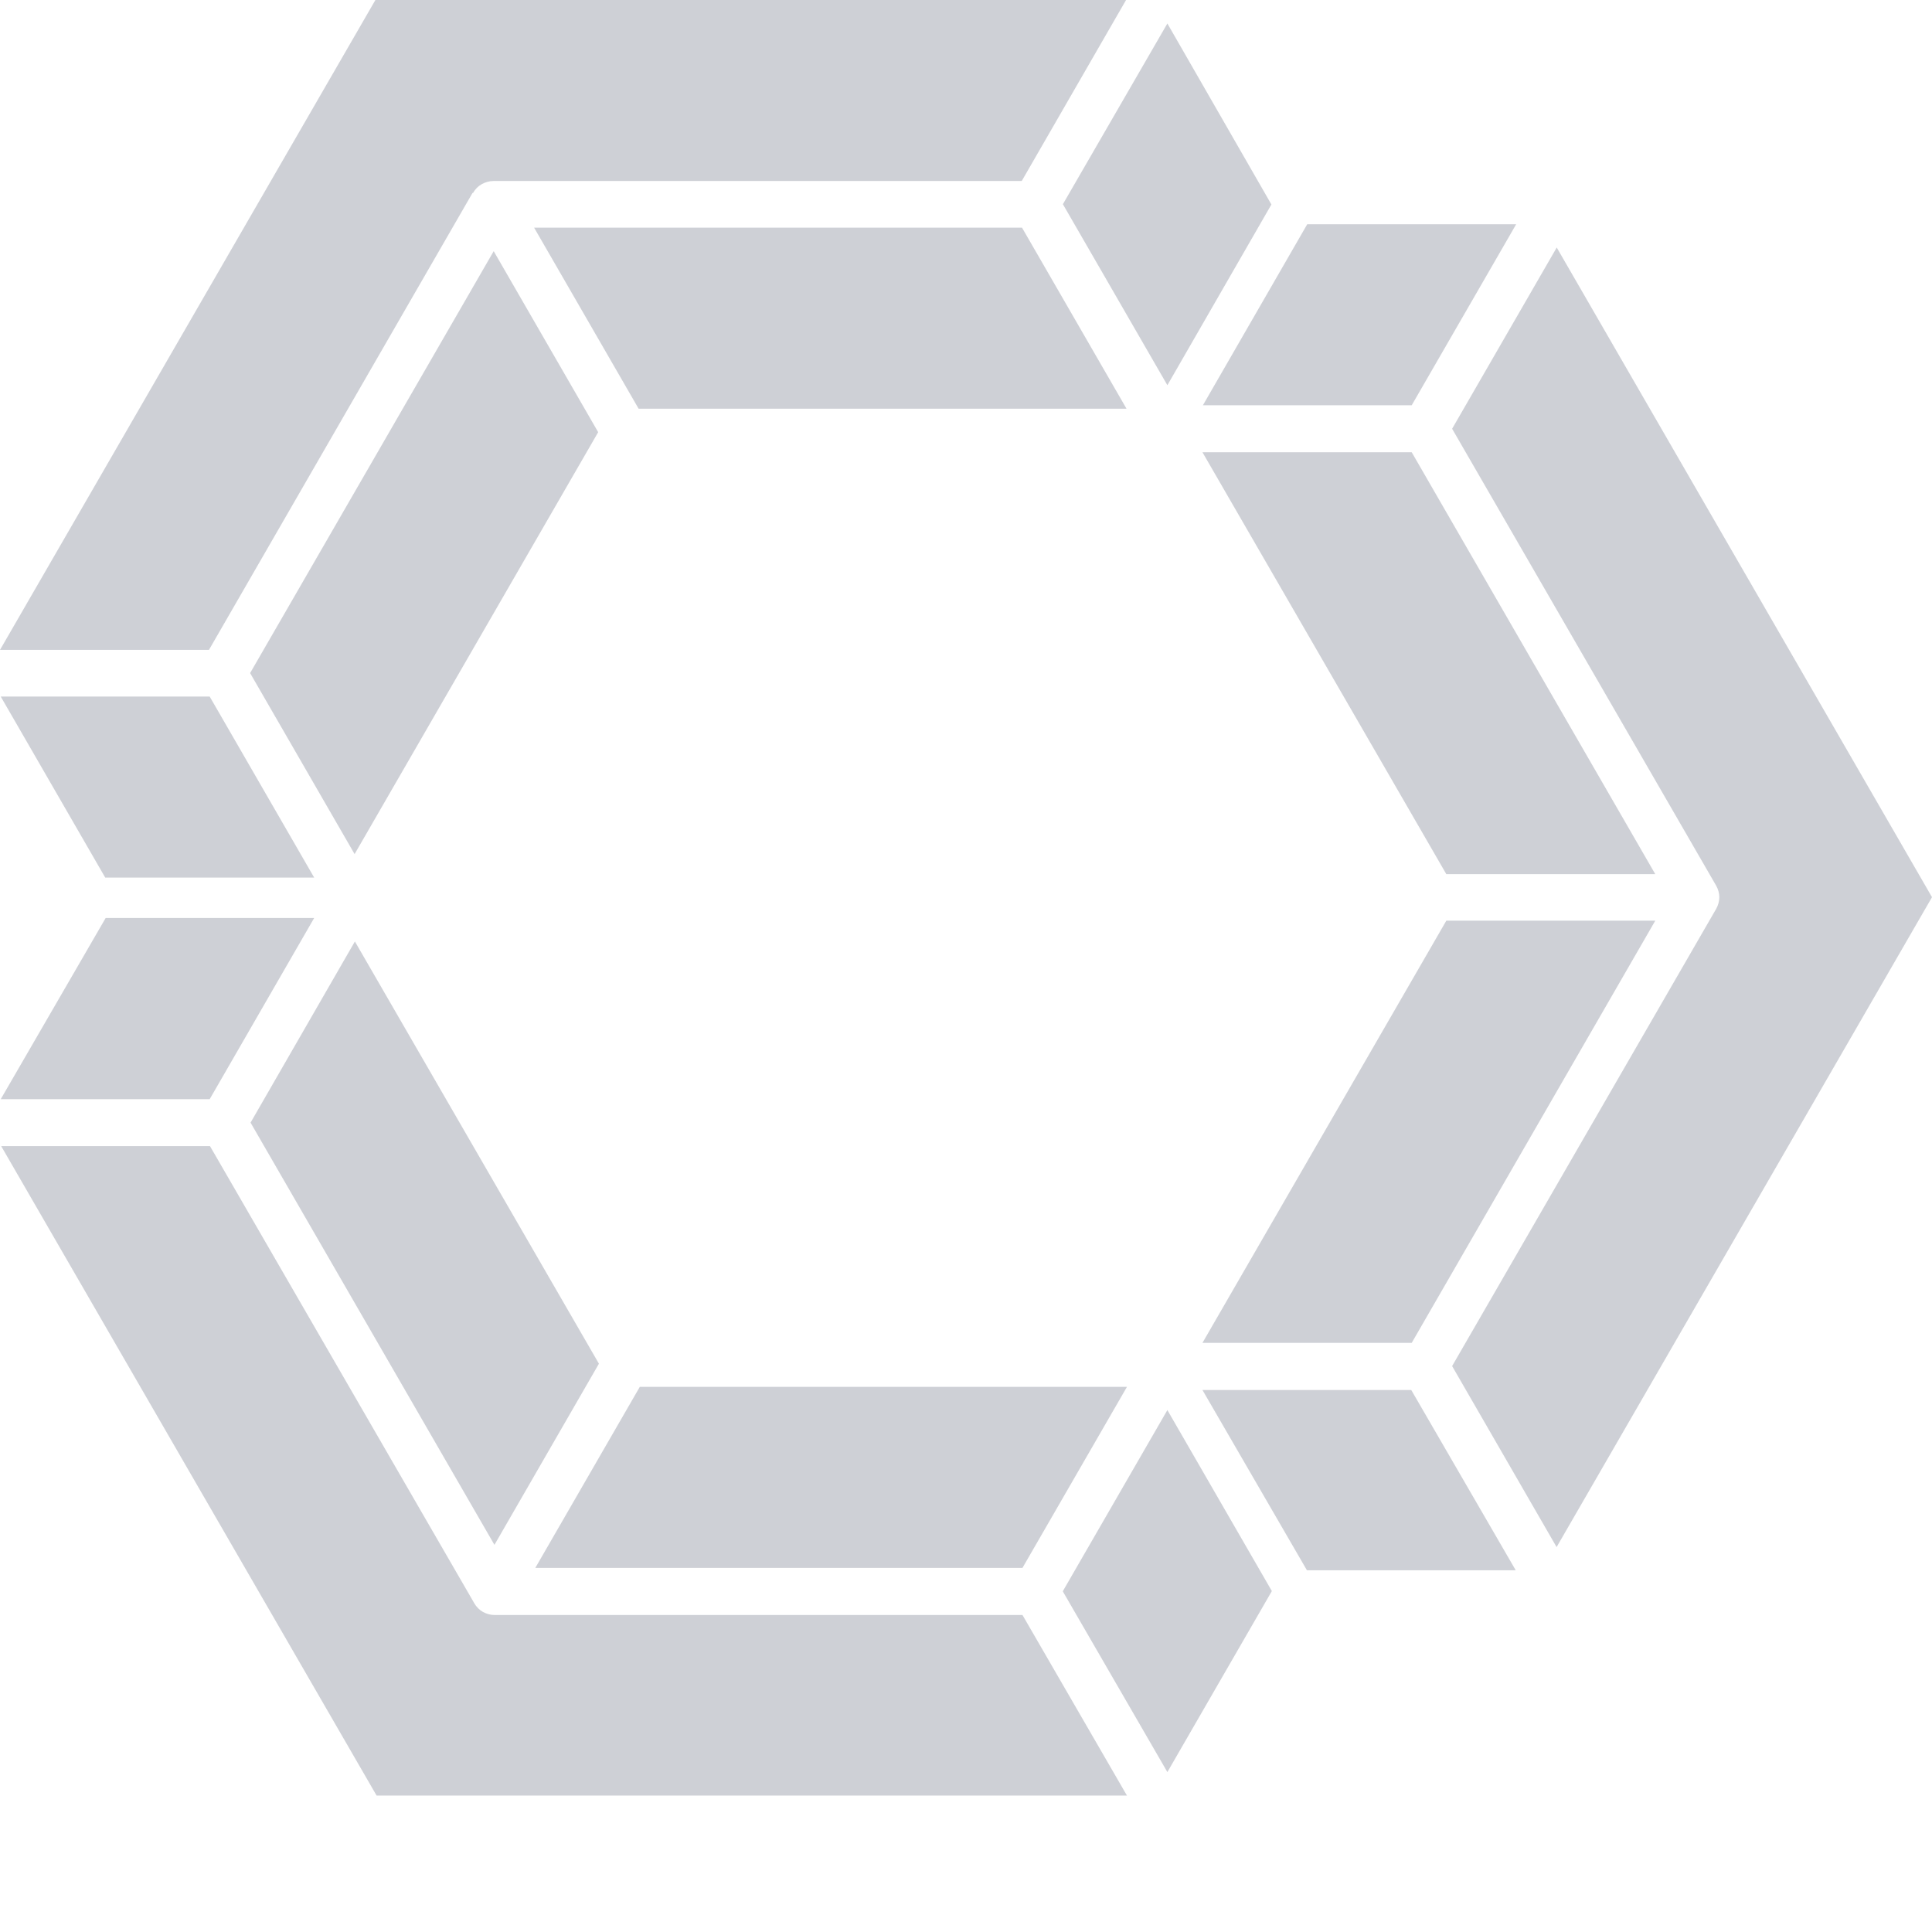
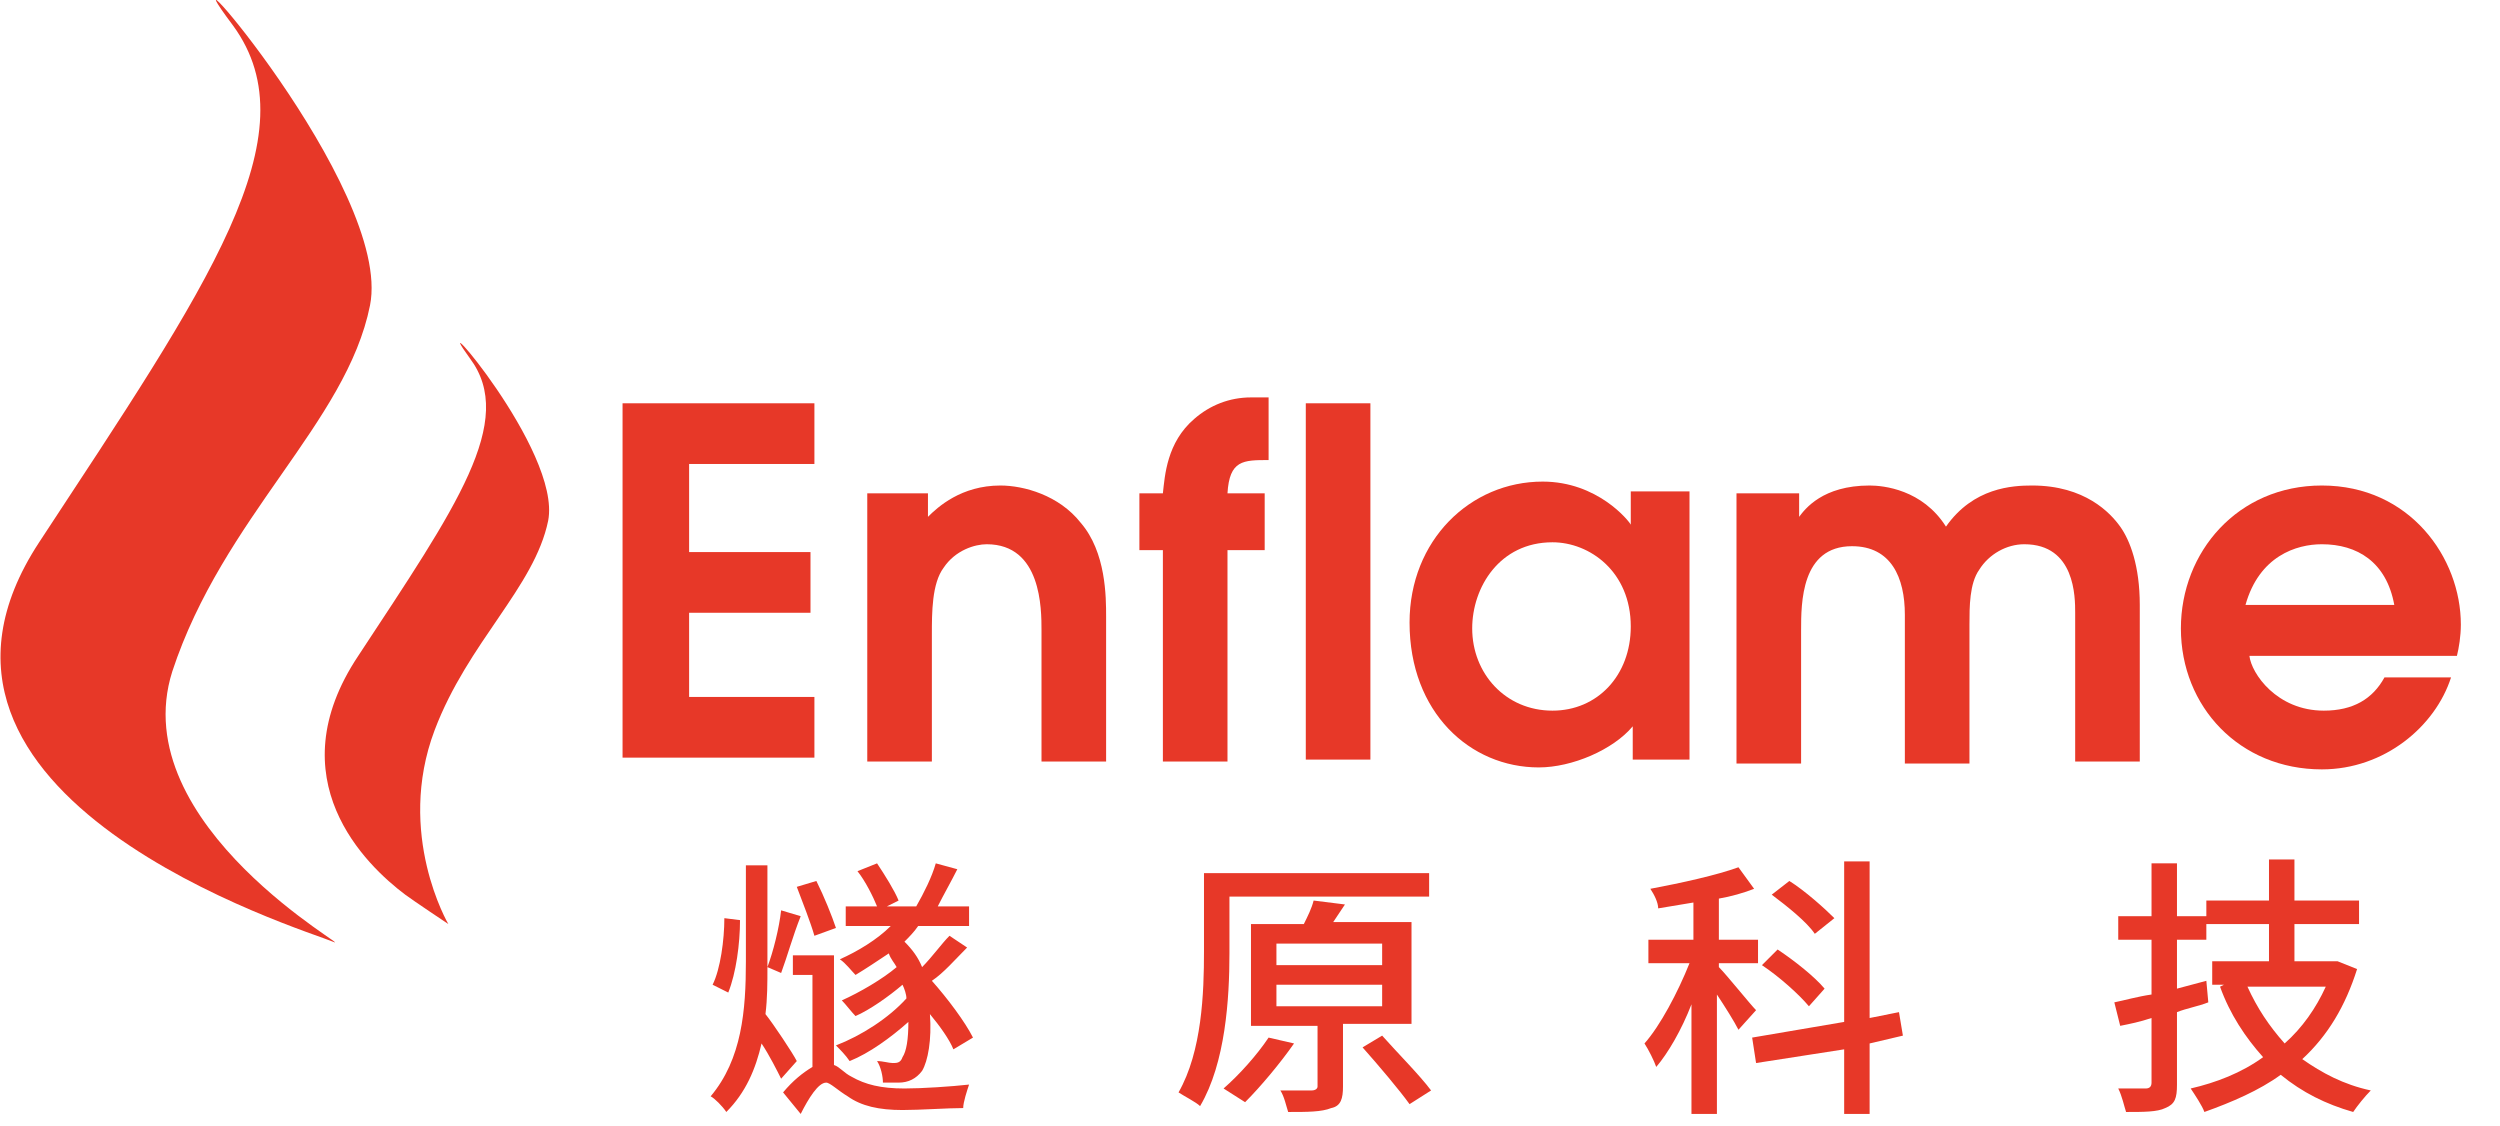
- <svg xmlns="http://www.w3.org/2000/svg" width="13" height="13" viewBox="0 0 13 13" fill="none">
-   <path d="M10.474 1.667L9.771 2.885L11.548 5.96C11.561 5.983 11.569 6.011 11.569 6.037C11.569 6.063 11.561 6.092 11.548 6.115L9.771 9.192L10.474 10.41L13 6.037L10.474 1.664V1.667ZM9.499 2.727L10.202 1.509H8.796L8.094 2.727H9.502H9.499ZM8.091 3.043L9.732 5.882H11.138L9.499 3.043H8.091ZM9.499 9.036L11.138 6.195H9.732L8.091 9.036H9.499ZM8.091 9.353L8.794 10.566H10.199L9.496 9.353H8.088H8.091ZM3.327 10.867C3.299 10.867 3.273 10.859 3.249 10.846C3.226 10.833 3.205 10.812 3.192 10.789L1.413 7.712H0.008L2.534 12.082H7.583L6.88 10.867H3.33H3.327ZM7.152 10.709L7.855 11.924L8.558 10.706L7.855 9.488L7.152 10.706V10.709ZM7.583 9.332H4.305L3.602 10.55H6.88L7.583 9.332ZM4.03 9.176L2.388 6.335L1.686 7.554L3.327 10.395L4.03 9.176ZM0.005 7.396H1.411L2.114 6.177H0.711L0.005 7.396ZM3.185 1.296C3.197 1.273 3.218 1.252 3.242 1.239C3.265 1.226 3.293 1.218 3.319 1.218H6.875L7.577 0H2.526L0 4.373H1.406L3.179 1.299L3.185 1.296ZM2.114 5.905L1.411 4.687H0.005L0.708 5.905H2.114ZM3.322 1.69L1.683 4.529L2.386 5.747L4.025 2.908L3.322 1.69ZM6.877 1.532H3.594L4.297 2.75H7.58L6.877 1.532ZM7.855 2.592L8.555 1.376L7.855 0.158L7.152 1.374L7.855 2.592Z" fill="#CED0D6" />
+ <svg xmlns="http://www.w3.org/2000/svg" version="1.1" id="图层_1" x="0px" y="0px" viewBox="0 0 127.7 57.5" style="enable-background:new 0 0 127.7 57.5;" xml:space="preserve">
+   <style type="text/css">
+ 	.st0{fill:#E73828;}
+ </style>
+   <g>
+     <g>
+       <path id="svg_24_8_" class="st0" d="M11.9,1.3C16,6.9,10.6,14.6,2,27.7c-8.6,13.1,13.6,19.8,15,20.4c1.4,0.6-10.7-5.9-8.2-13.8    c2.6-7.9,8.9-12.7,10.1-18.7C20.1,9.6,7.7-4.3,11.9,1.3L11.9,1.3z" />
+     </g>
+     <g>
+       <path id="svg_24_7_" class="st0" d="M24,18.3c2.4,3.2-0.7,7.6-5.7,15.2c-4.2,6.3,0.4,10.7,2.4,12.2c0.4,0.3,2.2,1.5,2.2,1.5    s-2.7-4.6-0.7-9.9c1.7-4.5,5.1-7.3,5.8-10.7C28.7,23,21.6,15,24,18.3L24,18.3z" />
+     </g>
+     <g>
+       <g>
+         <path class="st0" d="M31.8,20.6h9.8v3.1h-6.4v4.5h6.2v3.1h-6.2v4.3h6.4v3.1h-9.8V20.6z" />
+         <path class="st0" d="M44.4,25.2h3v1.2c0.5-0.5,1.7-1.6,3.7-1.6c1.2,0,3,0.5,4.1,1.9c1.3,1.5,1.3,3.8,1.3,4.8v7.4h-3.3v-6.7     c0-1.1,0-4.4-2.8-4.4c-0.6,0-1.6,0.3-2.2,1.2c-0.6,0.8-0.6,2.3-0.6,3.4v6.5h-3.3V25.2z" />
+         <path class="st0" d="M59.4,28.1h-1.2v-2.9h1.2c0.1-0.9,0.2-2.6,1.6-3.8c0.8-0.7,1.8-1.1,2.9-1.1h0.9v3.2c-1.3,0-2,0-2.1,1.7h1.9     v2.9h-1.9v10.8h-3.3V28.1z" />
+         <path class="st0" d="M66.7,20.6H70v18.2h-3.3V20.6z" />
+         <path class="st0" d="M86.4,38.8h-3v-1.7c-1,1.2-3.1,2.1-4.8,2.1c-3.5,0-6.6-2.8-6.6-7.4c0-4.2,3.1-7.2,6.8-7.2     c2.8,0,4.4,2,4.5,2.2h0v-1.7h3V38.8z M79.3,27.7c-2.7,0-4.1,2.3-4.1,4.4c0,2.3,1.7,4.2,4.1,4.2c2.3,0,4-1.8,4-4.3     C83.3,29.2,81.2,27.7,79.3,27.7z" />
+         <path class="st0" d="M88.9,25.2h3v1.2h0c0.3-0.4,1.2-1.6,3.6-1.6c0.7,0,2.7,0.2,3.9,2.1c1.4-2,3.4-2.1,4.4-2.1     c2.7,0,4,1.4,4.5,2.1c0.5,0.7,1,2,1,4v8h-3.3v-7.6c0-0.8,0-3.5-2.6-3.5c-0.9,0-1.8,0.5-2.3,1.3c-0.5,0.7-0.5,1.9-0.5,2.8v7.1     h-3.3v-7.6c0-1.9-0.7-3.5-2.7-3.5c-2.6,0-2.6,2.9-2.6,4.3v6.8h-3.3V25.2z" />
+         <path class="st0" d="M114.9,33.5c0.1,0.9,1.4,2.8,3.8,2.8c1.5,0,2.5-0.6,3.1-1.7h3.4c-0.8,2.5-3.4,4.7-6.6,4.7     c-4.2,0-7.2-3.2-7.2-7.2c0-3.9,2.9-7.3,7.2-7.3c4.5,0,7.1,3.7,7.1,7.1c0,0.6-0.1,1.2-0.2,1.6H114.9z M122.3,30.9     c-0.4-2.2-1.9-3.1-3.7-3.1c-1.3,0-3.2,0.6-3.9,3.1H122.3z" />
+       </g>
+     </g>
+     <g>
+       <path class="st0" d="M37.8,47c0,1.2-0.2,2.7-0.6,3.7l-0.8-0.4c0.4-0.8,0.6-2.3,0.6-3.4L37.8,47z M39.9,55.1    c-0.2-0.4-0.6-1.2-1-1.8c-0.3,1.3-0.8,2.5-1.8,3.5c-0.2-0.3-0.6-0.7-0.8-0.8c1.6-1.9,1.8-4.4,1.8-6.9v-4.9h1.1v4.9v0.3    c0.3-0.8,0.6-2,0.7-2.9l1,0.3c-0.4,1-0.7,2.1-1,2.9l-0.7-0.3c0,0.8,0,1.6-0.1,2.4c0.4,0.5,1.4,2,1.6,2.4L39.9,55.1z M42.6,54.4    c0.3,0.1,0.5,0.4,0.9,0.6c0.7,0.4,1.5,0.6,2.7,0.6c0.9,0,2.4-0.1,3.3-0.2c-0.1,0.3-0.3,0.9-0.3,1.2c-0.8,0-2.2,0.1-3.1,0.1    c-1.2,0-2.1-0.2-2.8-0.7c-0.5-0.3-0.9-0.7-1.1-0.7c-0.4,0-0.9,0.8-1.3,1.6L40,55.8c0.5-0.6,1-1,1.5-1.3v-4.7h-1v-1h2.1V54.4z     M41.6,47.8c-0.2-0.7-0.6-1.7-0.9-2.5l1-0.3c0.4,0.8,0.8,1.8,1,2.4L41.6,47.8z M48.7,53.6c-0.2-0.5-0.7-1.2-1.2-1.8    c0.1,1.3-0.1,2.4-0.4,2.9c-0.3,0.4-0.7,0.6-1.2,0.6c-0.2,0-0.5,0-0.8,0c0-0.3-0.1-0.8-0.3-1.1c0.3,0,0.6,0.1,0.8,0.1    c0.2,0,0.4,0,0.5-0.3c0.2-0.3,0.3-0.9,0.3-1.8c-0.9,0.8-2,1.6-3,2c-0.2-0.3-0.5-0.6-0.7-0.8c1.3-0.5,2.7-1.4,3.6-2.4    c0-0.2-0.1-0.5-0.2-0.7c-0.7,0.6-1.7,1.3-2.4,1.6c-0.2-0.2-0.5-0.6-0.7-0.8c0.9-0.4,2.1-1.1,2.8-1.7c-0.1-0.2-0.3-0.4-0.4-0.7    c-0.6,0.4-1.2,0.8-1.7,1.1c-0.2-0.2-0.5-0.6-0.8-0.8c0.9-0.4,1.9-1,2.6-1.7h-2.3v-1h1.6c-0.2-0.5-0.6-1.3-1-1.8l1-0.4    c0.4,0.6,0.9,1.4,1.1,1.9l-0.6,0.3h1.5c0.4-0.7,0.8-1.5,1-2.2l1.1,0.3c-0.3,0.6-0.7,1.3-1,1.9h1.6v1h-2.6    c-0.2,0.3-0.5,0.6-0.7,0.8c0.4,0.4,0.7,0.8,0.9,1.3c0.5-0.5,1-1.2,1.4-1.6l0.9,0.6c-0.6,0.6-1.2,1.3-1.8,1.7    c0.8,0.9,1.7,2.1,2.1,2.9L48.7,53.6z" />
+       <path class="st0" d="M62.8,48.7c0,2.3-0.2,5.6-1.5,7.8c-0.2-0.2-0.8-0.5-1.1-0.7c1.2-2.1,1.3-5.1,1.3-7.2v-4H73v1.2H62.8V48.7z     M66.1,53.3c-0.7,1-1.7,2.2-2.5,3c-0.3-0.2-0.8-0.5-1.1-0.7c0.8-0.7,1.7-1.7,2.3-2.6L66.1,53.3z M68.6,52.4v3.1    c0,0.6-0.1,1-0.6,1.1c-0.5,0.2-1.2,0.2-2.2,0.2c-0.1-0.3-0.2-0.8-0.4-1.1c0.7,0,1.4,0,1.6,0c0.2,0,0.3-0.1,0.3-0.2v-3.1h-3.4v-5.2    h2.7c0.2-0.4,0.4-0.8,0.5-1.2l1.6,0.2c-0.2,0.3-0.4,0.6-0.6,0.9h4v5.2H68.6z M65.2,49.3h5.4v-1.1h-5.4V49.3z M65.2,51.4h5.4v-1.1    h-5.4V51.4z M70.6,52.9c0.8,0.9,1.9,2,2.5,2.8l-1.1,0.7c-0.5-0.7-1.6-2-2.4-2.9L70.6,52.9z" />
+       <path class="st0" d="M88.8,52.6c-0.2-0.4-0.7-1.2-1.1-1.8v6.1h-1.3v-5.6c-0.5,1.3-1.2,2.5-1.8,3.2c-0.1-0.3-0.4-0.9-0.6-1.2    c0.8-0.9,1.7-2.6,2.3-4.1h-2.1V48h2.3v-1.9c-0.6,0.1-1.2,0.2-1.8,0.3c0-0.3-0.2-0.7-0.4-1c1.6-0.3,3.4-0.7,4.5-1.1l0.8,1.1    c-0.5,0.2-1.2,0.4-1.8,0.5V48h2v1.2h-2v0.2c0.4,0.4,1.6,1.9,1.9,2.2L88.8,52.6z M95.5,53.3v3.6h-1.3v-3.3l-4.5,0.7L89.5,53    l4.7-0.8v-8.2h1.3V52l1.5-0.3l0.2,1.2L95.5,53.3z M92.4,51.4c-0.5-0.6-1.5-1.5-2.4-2.1l0.8-0.8c0.9,0.6,1.9,1.4,2.4,2L92.4,51.4z     M92.7,47.7c-0.4-0.6-1.4-1.4-2.2-2l0.9-0.7c0.8,0.5,1.8,1.4,2.3,1.9L92.7,47.7z" />
+       <path class="st0" d="M112.8,51.2c-0.5,0.2-1.1,0.3-1.6,0.5v3.7c0,0.7-0.1,1-0.6,1.2c-0.4,0.2-1.1,0.2-2,0.2    c-0.1-0.3-0.2-0.8-0.4-1.2c0.6,0,1.2,0,1.4,0c0.2,0,0.3-0.1,0.3-0.3v-3.3c-0.6,0.2-1.1,0.3-1.6,0.4l-0.3-1.2    c0.5-0.1,1.2-0.3,1.9-0.4V48h-1.7v-1.2h1.7v-2.7h1.3v2.7h1.5V48h-1.5v2.5l1.5-0.4L112.8,51.2z M120.4,49.5    c-0.6,1.9-1.5,3.4-2.8,4.6c1,0.7,2.1,1.3,3.5,1.6c-0.3,0.3-0.7,0.8-0.9,1.1c-1.4-0.4-2.6-1-3.7-1.9c-1.1,0.8-2.5,1.4-3.9,1.9    c-0.1-0.3-0.5-0.9-0.7-1.2c1.3-0.3,2.6-0.8,3.7-1.6c-0.9-1-1.7-2.2-2.2-3.6l0.2-0.1h-0.6v-1.2h2.9v-1.9h-3.2v-1.2h3.2v-2.1h1.3    v2.1h3.3v1.2h-3.3v1.9h2l0.2,0L120.4,49.5z M114.8,50.4c0.5,1.1,1.1,2,1.9,2.9c0.9-0.8,1.6-1.8,2.1-2.9H114.8z" />
+     </g>
+   </g>
</svg>
